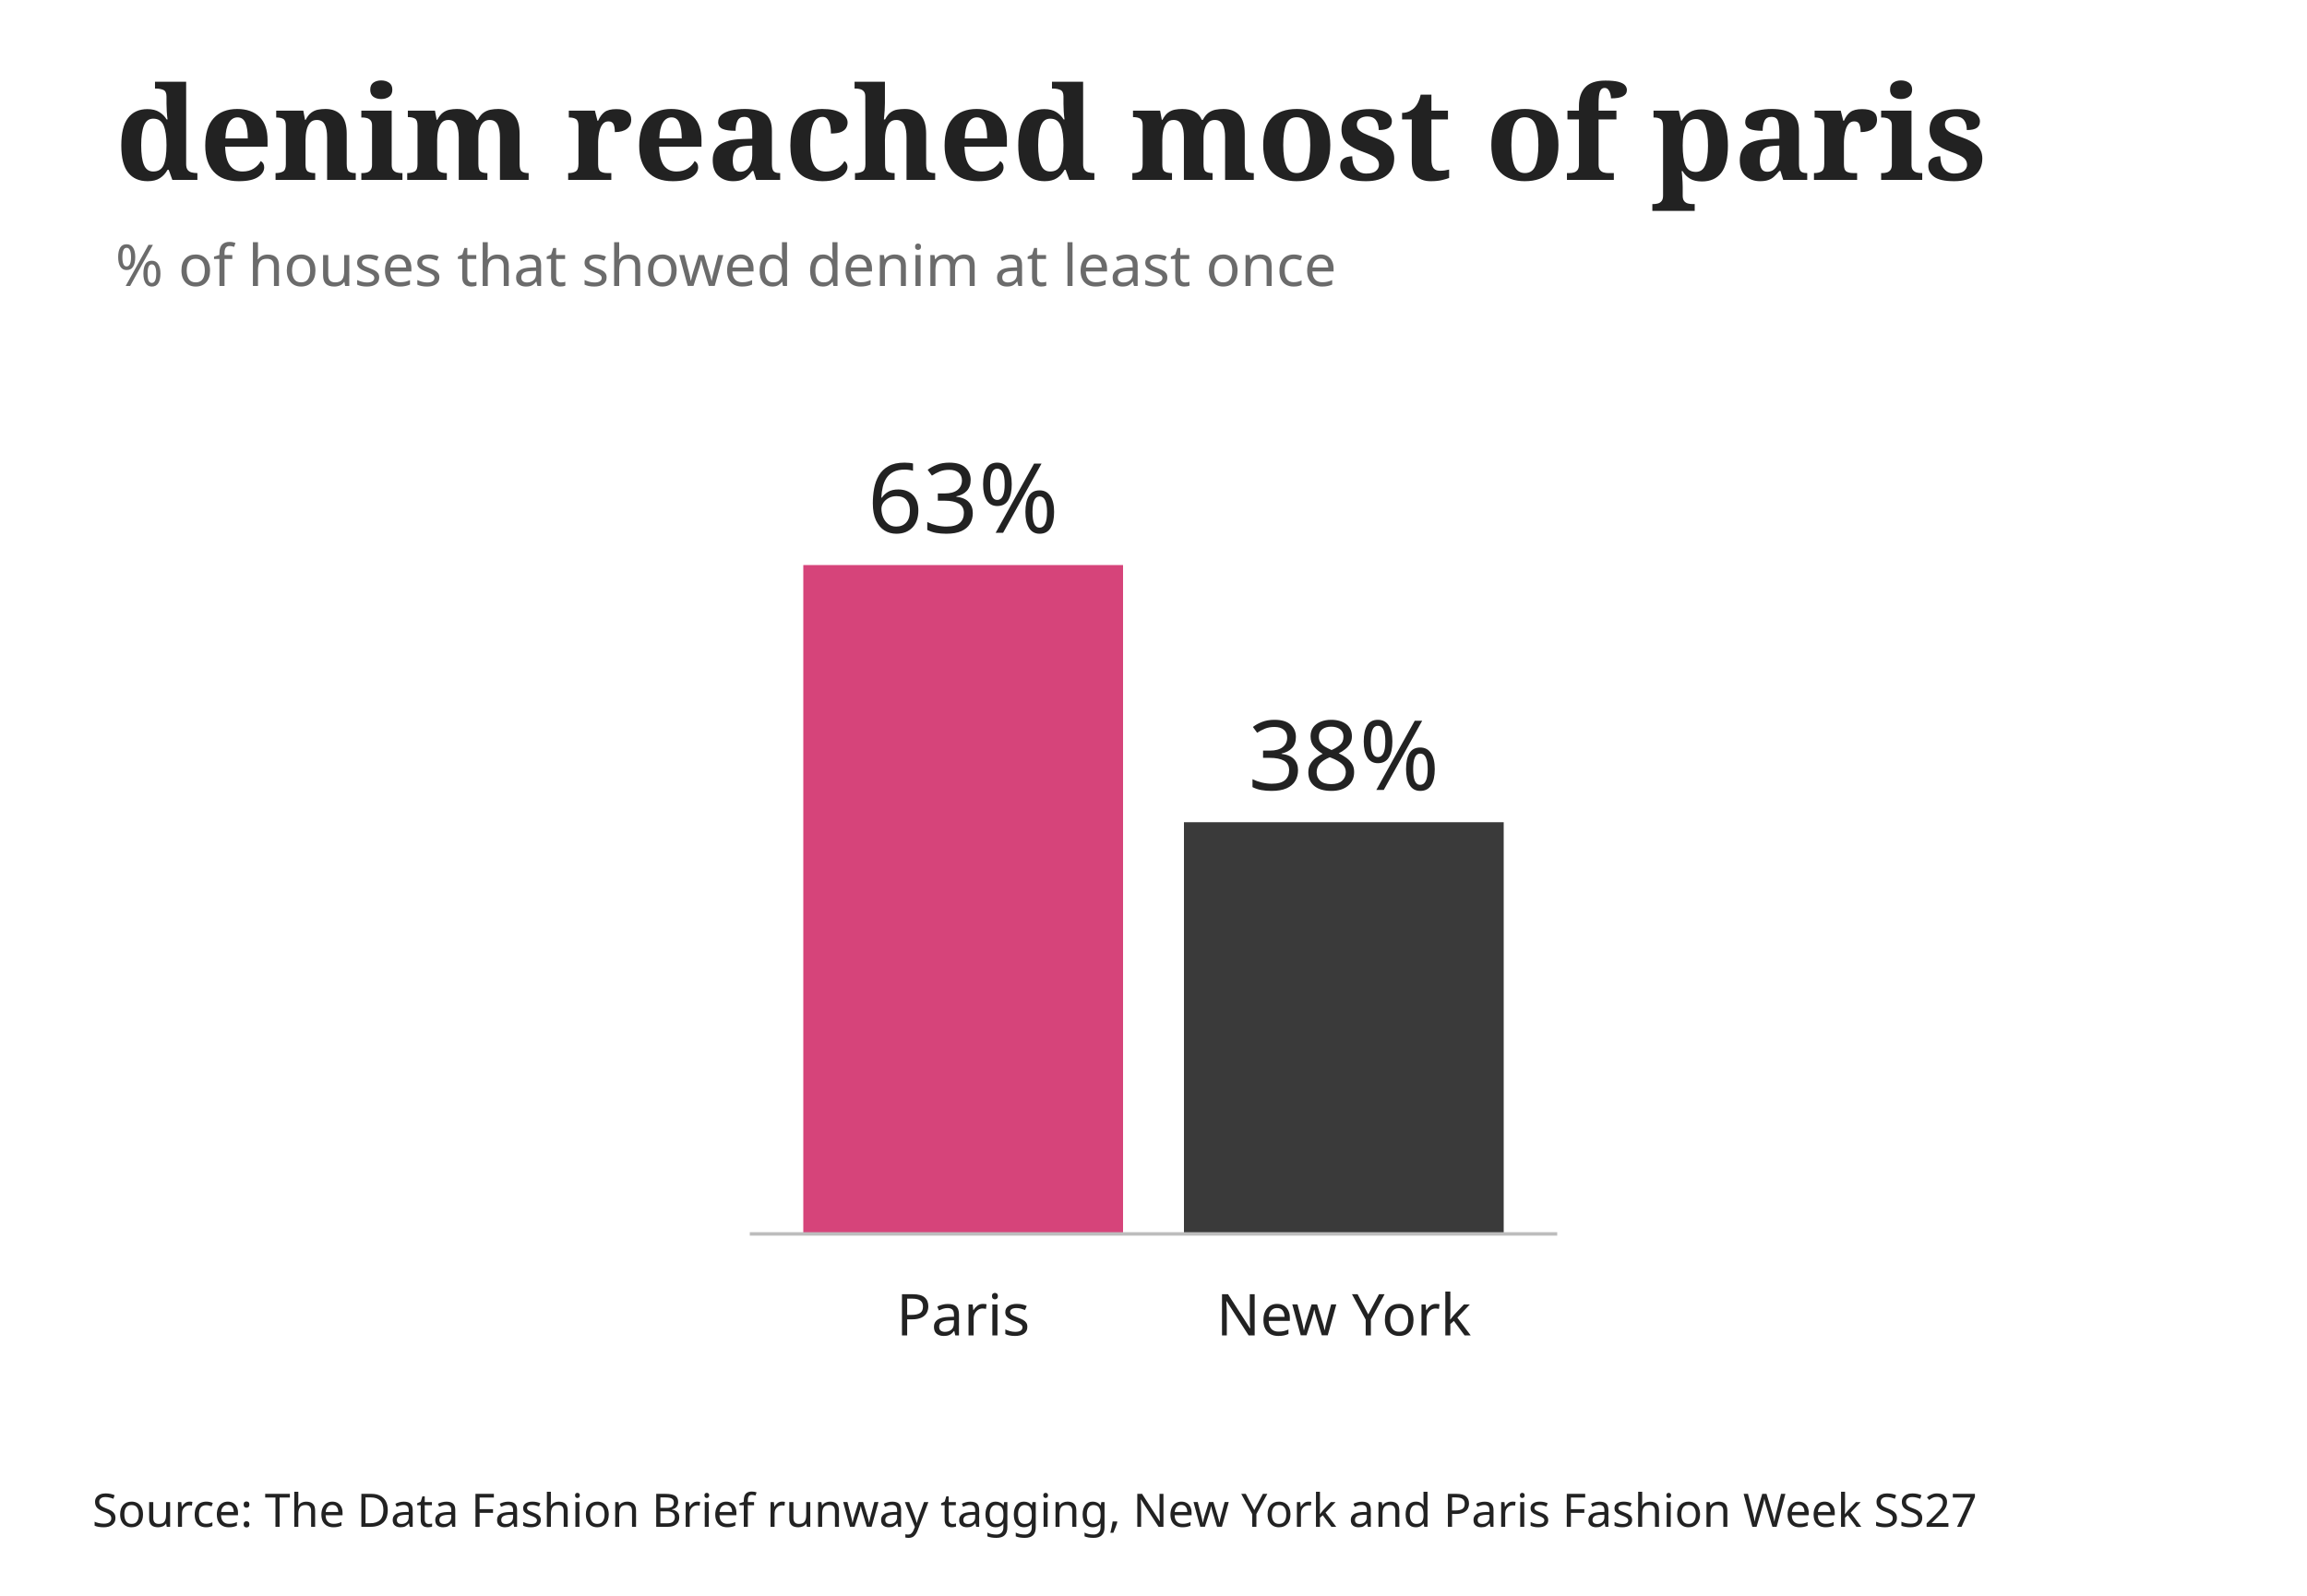
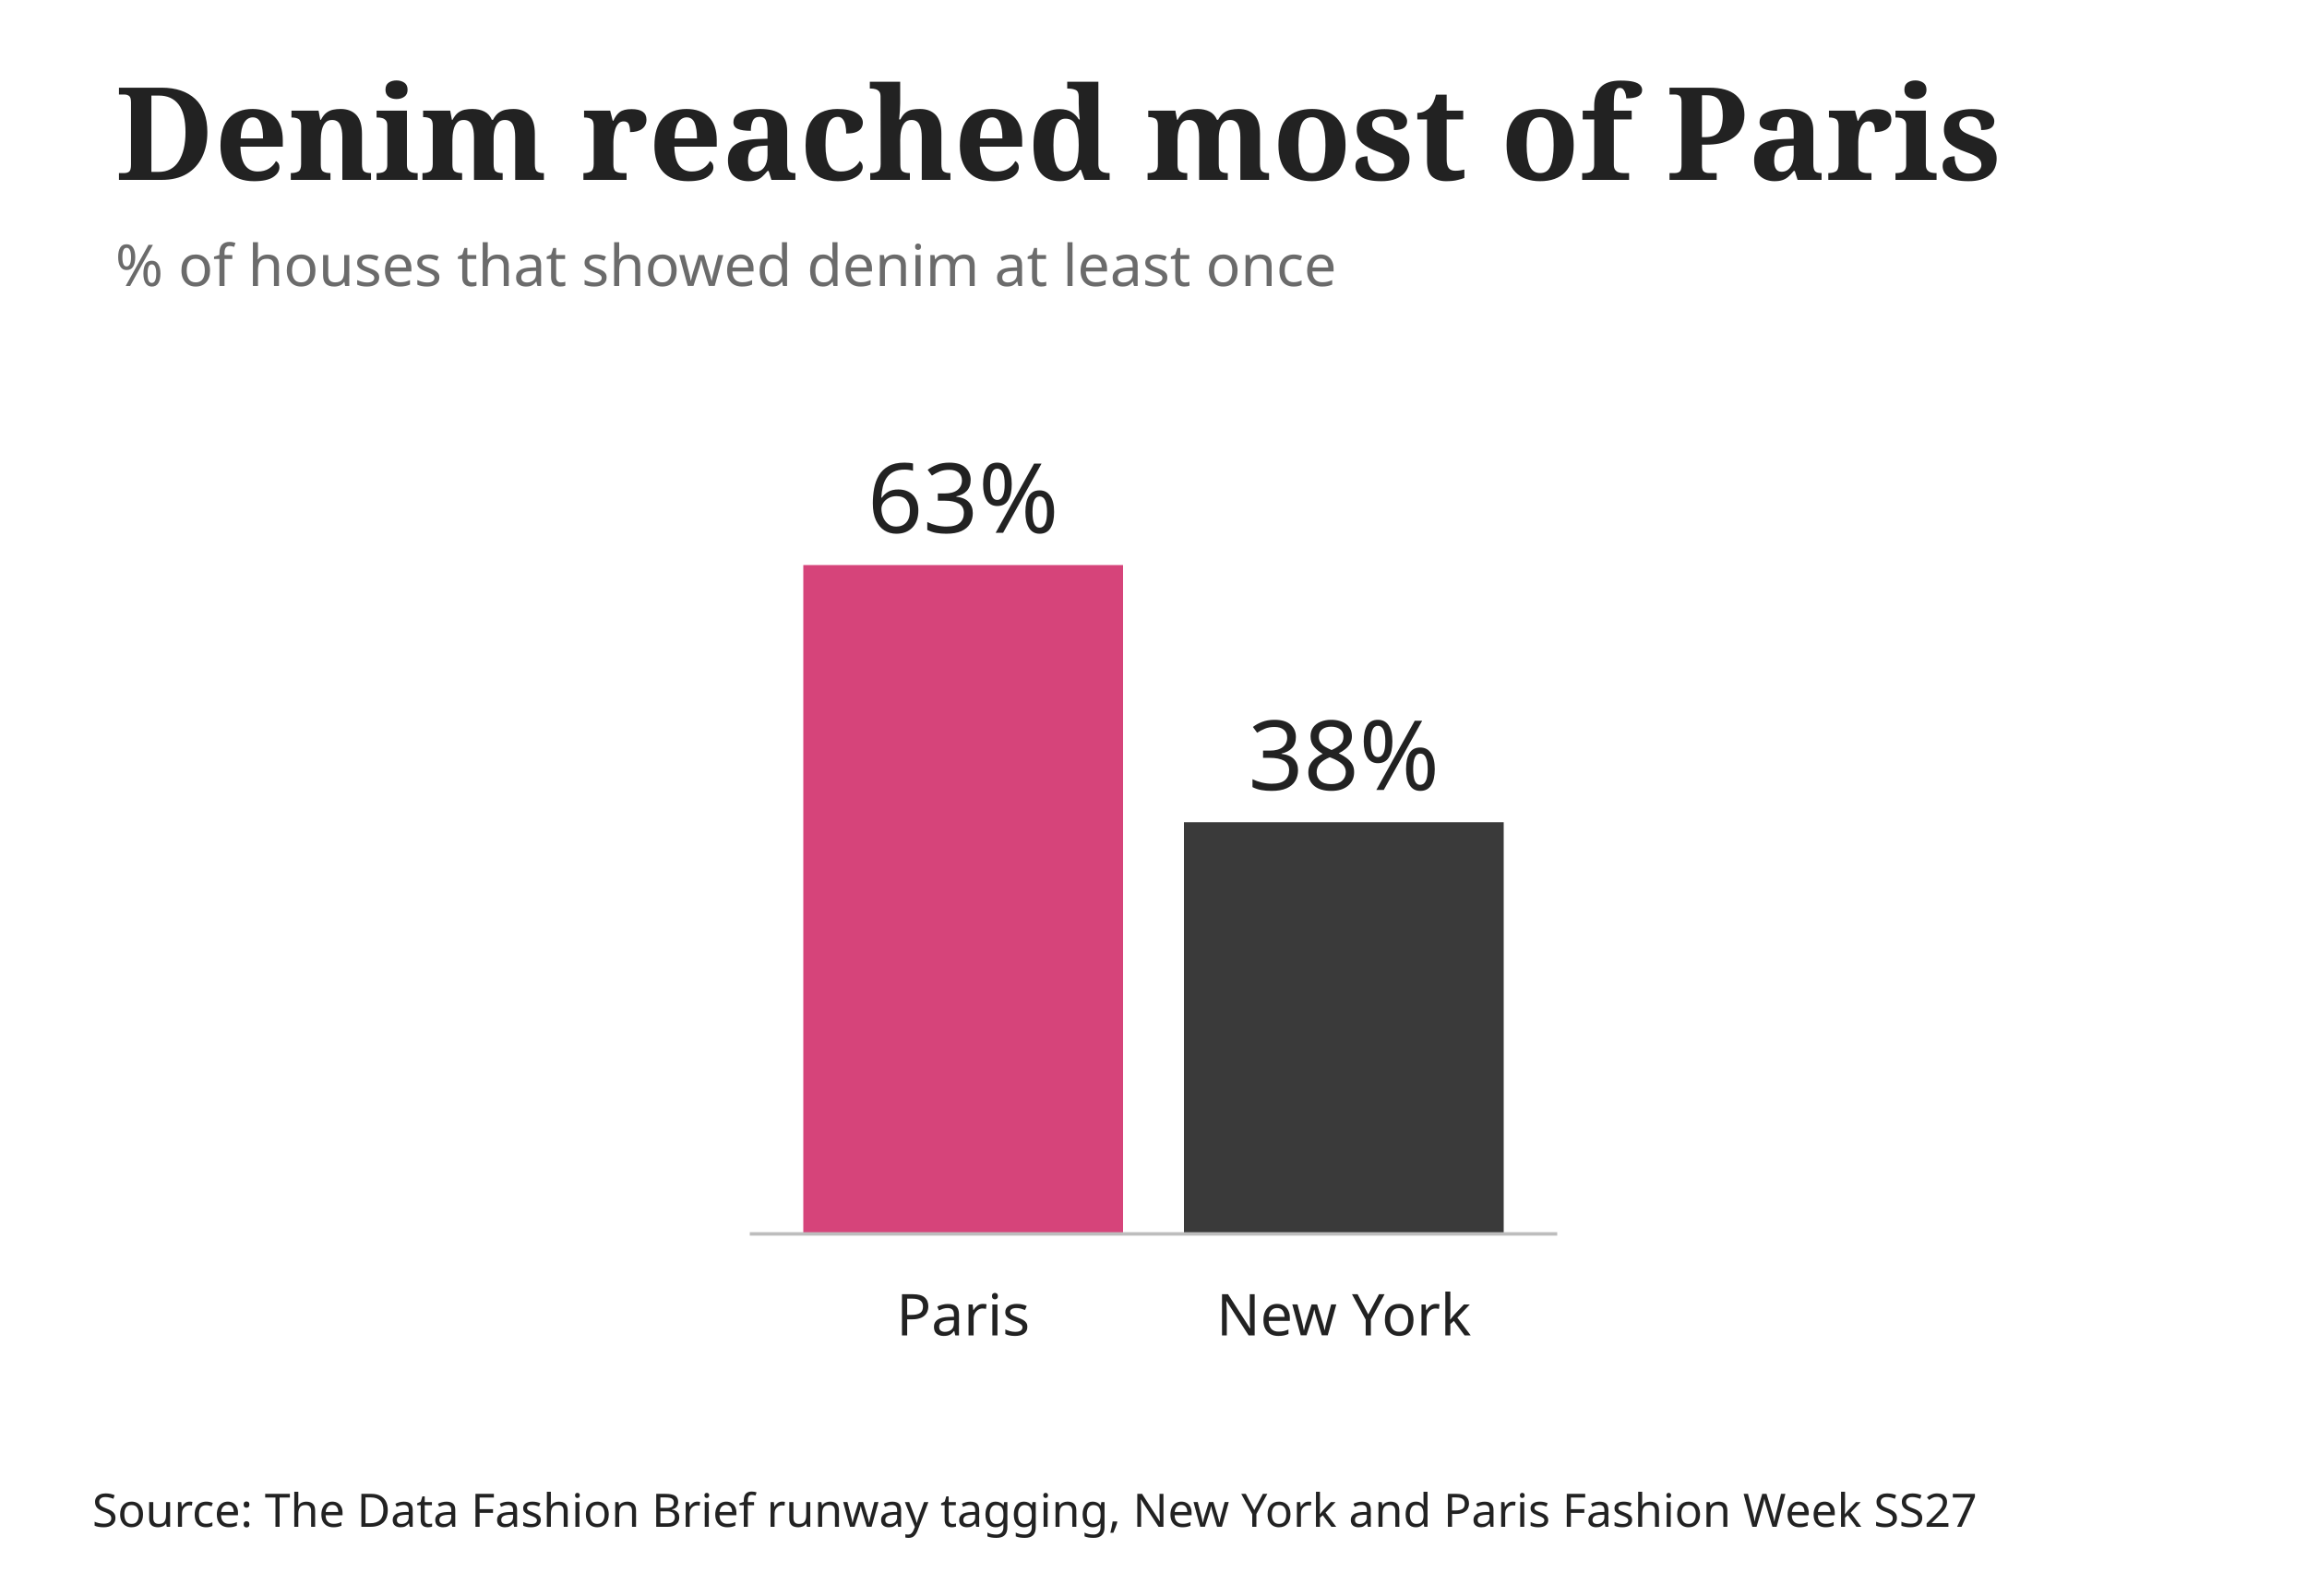
<svg xmlns="http://www.w3.org/2000/svg" viewBox="0 0 1000 692" width="1000" height="692">
  <rect width="1000" height="692" fill="#FFFFFF" />
-   <text x="50" y="78" font-family="'Playfair Display', Georgia, serif" font-weight="700" font-size="56" fill="#222222">denim reached most of paris</text>
+   <text x="50" y="78" font-family="'Playfair Display', Georgia, serif" font-weight="700" font-size="56" fill="#222222">Denim reached most of Paris</text>
  <text x="50" y="124" font-family="'Century Gothic', 'Questrial', 'Avenir', sans-serif" font-size="25" fill="#6B6B6B">% of houses that showed denim at least once</text>
  <rect x="348.2" y="245.0" width="138.6" height="290.0" fill="#D6447A" />
  <text x="417.5" y="231.0" text-anchor="middle" font-family="'Century Gothic', 'Questrial', 'Avenir', sans-serif" font-size="42" fill="#222222">63%</text>
  <text x="417.5" y="579.0" text-anchor="middle" font-family="'Century Gothic', 'Questrial', 'Avenir', sans-serif" font-size="25" fill="#222222">Paris</text>
  <rect x="513.2" y="356.5" width="138.6" height="178.5" fill="#3A3A3A" />
  <text x="582.5" y="342.5" text-anchor="middle" font-family="'Century Gothic', 'Questrial', 'Avenir', sans-serif" font-size="42" fill="#222222">38%</text>
  <text x="582.5" y="579.0" text-anchor="middle" font-family="'Century Gothic', 'Questrial', 'Avenir', sans-serif" font-size="25" fill="#222222">New York</text>
  <line x1="325.0" y1="535.0" x2="675.0" y2="535.0" stroke="#BDBDBD" stroke-width="1.5" />
  <text x="40" y="662" font-family="'Century Gothic', 'Questrial', 'Avenir', sans-serif" font-size="20" fill="#222222">Source: The Data Fashion Brief runway tagging, New York and Paris Fashion Week SS27</text>
</svg>
